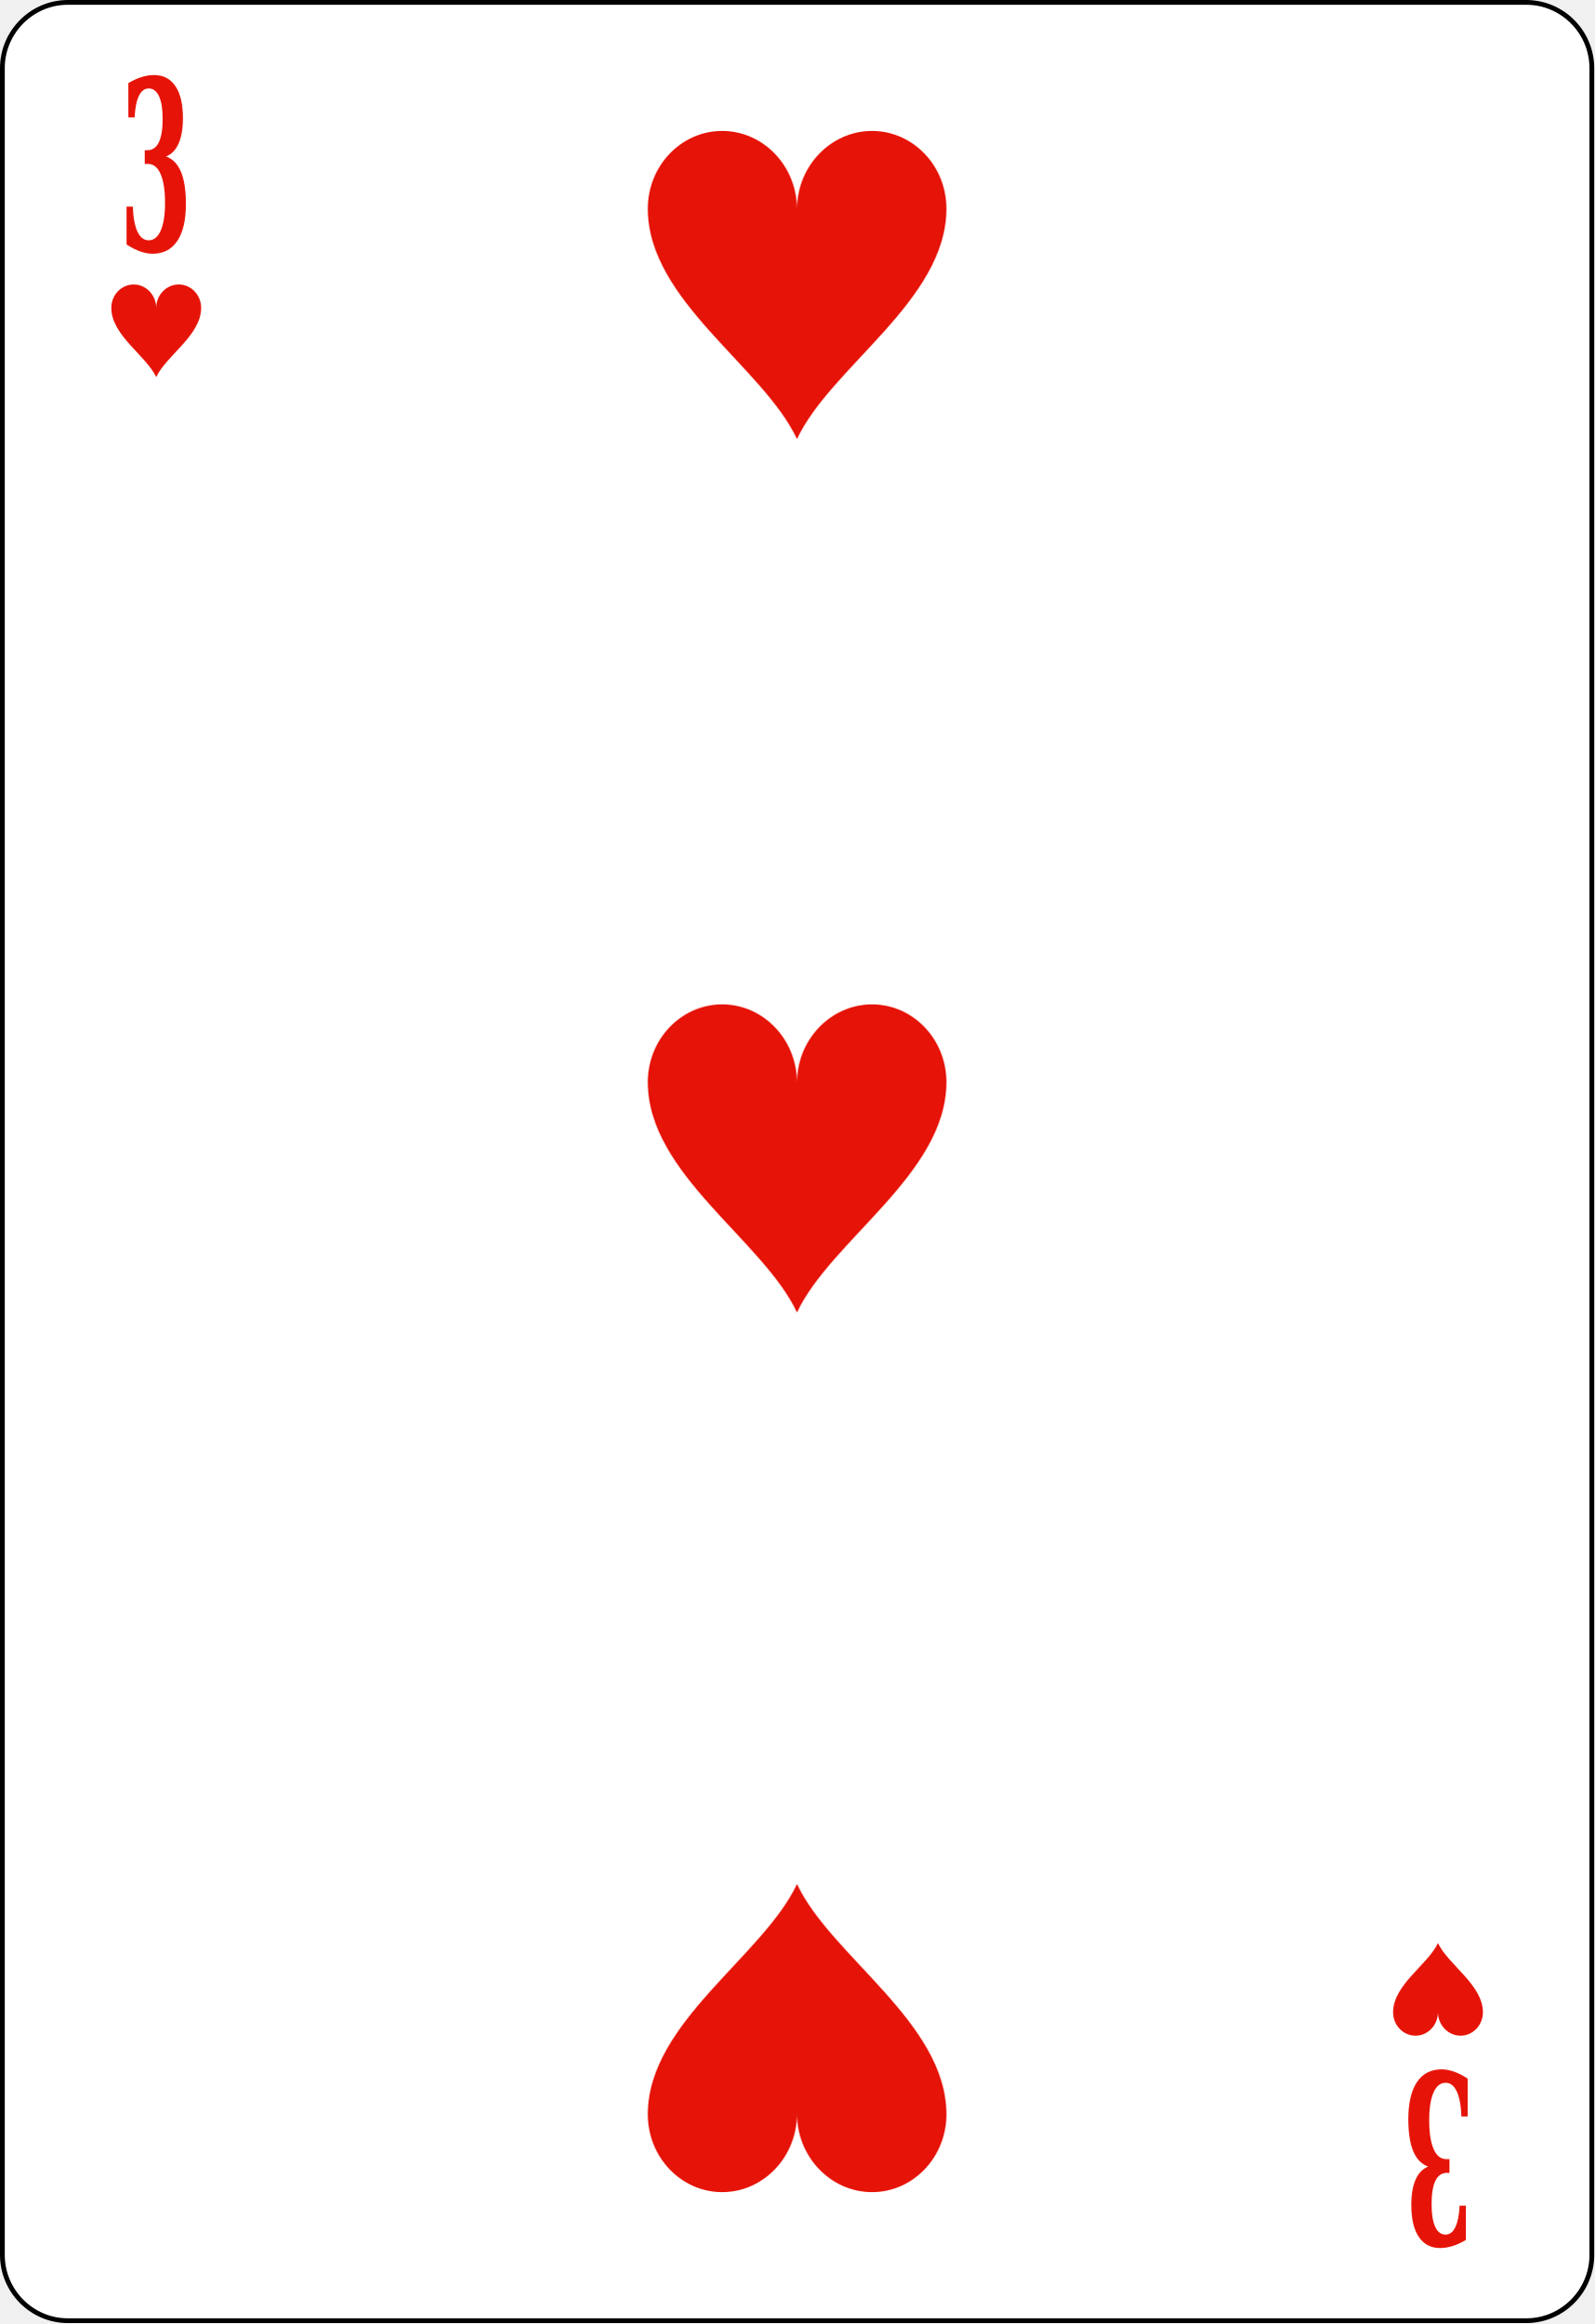
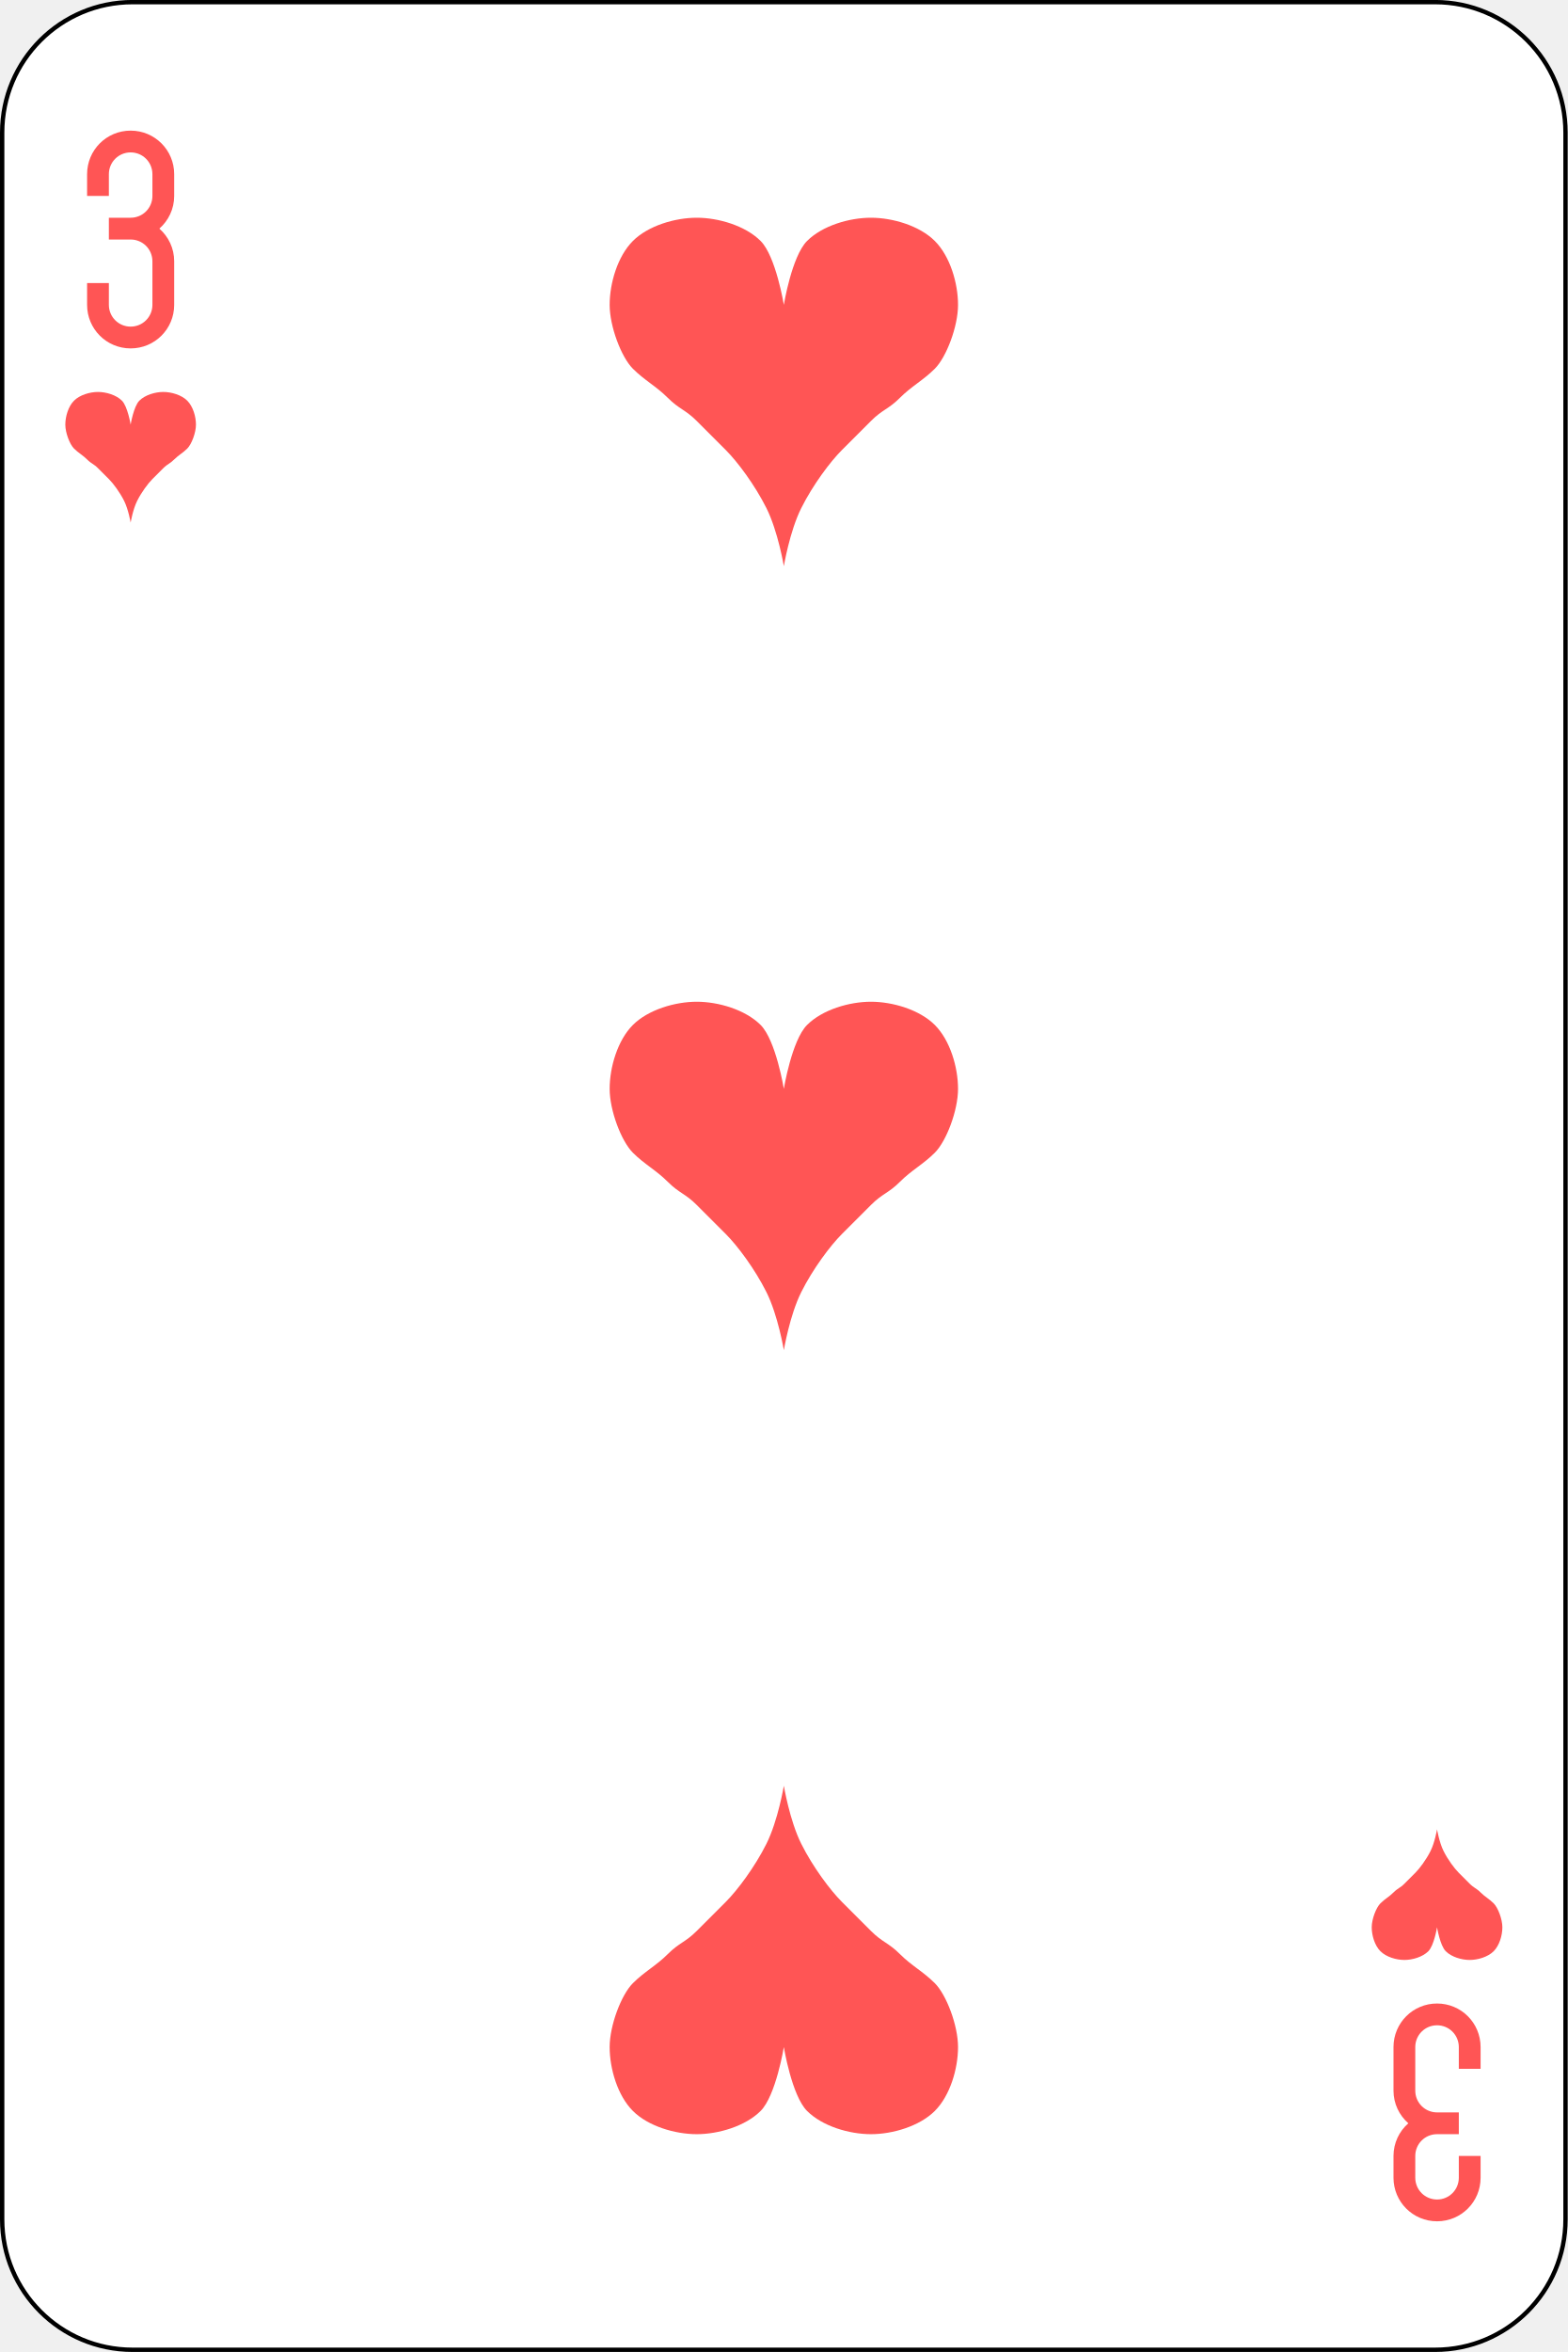
- <svg xmlns="http://www.w3.org/2000/svg" xmlns:xlink="http://www.w3.org/1999/xlink" width="208" height="303" viewBox="0 0 167.086 242.667" xml:space="preserve" id="svg2" version="1.0">
-   <defs id="defs88" />
-   <path id="path5" d="M 166.836,235.893 C 166.836,239.685 163.75,242.784 159.966,242.784 L 7.111,242.784 C 3.336,242.784 0.25,239.685 0.25,235.893 L 0.25,6.775 C 0.25,2.988 3.336,-0.116 7.111,-0.116 L 159.966,-0.116 C 163.75,-0.116 166.836,2.988 166.836,6.775 L 166.836,235.893 L 166.836,235.893 z " style="fill:#ffffff;fill-rule:nonzero;stroke:#000000;stroke-width:0.5;stroke-miterlimit:4" />
-   <g style="fill-rule:nonzero;stroke:#000000;stroke-miterlimit:4;fill:#e61408;fill-opacity:1" id="g2714" transform="translate(1.531131,3.8086e-2)">
-     <path style="stroke:none;fill:#e61408;fill-opacity:1" d="M 11.919,8.302 C 12.396,8.021 12.858,7.81 13.306,7.669 C 13.754,7.528 14.189,7.458 14.609,7.458 C 15.586,7.458 16.335,7.848 16.856,8.626 C 17.377,9.405 17.638,10.521 17.638,11.973 C 17.638,13.062 17.489,13.946 17.19,14.624 C 16.892,15.302 16.453,15.758 15.872,15.992 C 16.569,16.241 17.089,16.776 17.434,17.597 C 17.778,18.417 17.951,19.54 17.951,20.963 C 17.951,22.645 17.652,23.935 17.055,24.832 C 16.458,25.729 15.595,26.177 14.466,26.177 C 14.046,26.177 13.609,26.096 13.153,25.935 C 12.697,25.773 12.223,25.531 11.732,25.208 L 11.732,21.239 L 12.388,21.239 C 12.428,22.388 12.59,23.264 12.874,23.867 C 13.157,24.469 13.549,24.771 14.051,24.771 C 14.593,24.771 15.014,24.43 15.314,23.75 C 15.613,23.069 15.763,22.104 15.763,20.855 C 15.763,19.55 15.609,18.543 15.301,17.834 C 14.994,17.125 14.556,16.771 13.989,16.771 L 13.638,16.771 L 13.638,15.333 L 13.917,15.333 C 14.449,15.333 14.847,15.058 15.114,14.508 C 15.379,13.958 15.513,13.137 15.513,12.044 C 15.513,11.017 15.387,10.229 15.135,9.684 C 14.883,9.138 14.521,8.864 14.05,8.864 C 13.62,8.864 13.278,9.123 13.026,9.64 C 12.774,10.158 12.625,10.909 12.576,11.896 L 11.919,11.896 L 11.919,8.302 L 11.919,8.302 z " id="path2716" />
+ <svg xmlns="http://www.w3.org/2000/svg" version="1.1" width="360" height="540" viewBox="0 0 360 540" id="svg2">
+   <defs id="defs26" />
+   <g transform="translate(0,-512.37)" id="g4">
+     <rect width="359" height="539" rx="29.944" x="0.5" y="512.86" id="rect6" style="fill:#ffffff;stroke:#000000" />
+     <g id="g8" style="fill:#ff5555">
+       <path d="m 180,762.36 c 0,0 1.82,-11.153 5.333,-14.667 3.514,-3.514 9.698,-5.333 14.667,-5.333 4.969,0 11.153,1.82 14.667,5.333 3.514,3.514 5.333,9.698 5.333,14.667 0,4.969 -2.667,12 -5.333,14.667 -2.667,2.667 -5.333,4 -8,6.667 -2.667,2.667 -4,2.667 -6.667,5.333 -2.667,2.667 -4,4 -6.667,6.667 -2.667,2.667 -6.667,8 -9.333,13.333 -2.667,5.333 -4,13.333 -4,13.333 0,0 -1.333,-8 -4,-13.333 -2.667,-5.333 -6.667,-10.667 -9.333,-13.333 -2.667,-2.667 -4,-4 -6.667,-6.667 -2.667,-2.667 -4,-2.667 -6.667,-5.333 -2.667,-2.667 -5.333,-4 -8,-6.667 C 142.666,774.36 140,767.329 140,762.36 c 0,-4.969 1.82,-11.153 5.333,-14.667 3.514,-3.514 9.698,-5.333 14.667,-5.333 4.969,0 11.153,1.82 14.667,5.333 3.514,3.514 5.333,14.667 5.333,14.667" id="path10" />
+       <path d="m 30,609.86 c 0,0 0.682,-4.182 2,-5.5 1.318,-1.318 3.637,-2 5.5,-2 1.863,0 4.182,0.682 5.5,2 1.318,1.318 2,3.637 2,5.5 0,1.863 -1,4.5 -2,5.5 -1,1 -2,1.5 -3,2.5 -1,1 -1.5,1 -2.5,2 -1,1 -1.5,1.5 -2.5,2.5 -1,1 -2.5,3 -3.5,5 -1,2 -1.5,5 -1.5,5 0,0 -0.5,-3 -1.5,-5 -1,-2 -2.5,-4 -3.5,-5 -1,-1 -1.5,-1.5 -2.5,-2.5 -1,-1 -1.5,-1 -2.5,-2 -1,-1 -2,-1.5 -3,-2.5 -1,-1 -2,-3.637 -2,-5.5 0,-1.863 0.682,-4.182 2,-5.5 1.318,-1.318 3.637,-2 5.5,-2 1.863,0 4.182,0.682 5.5,2 1.318,1.318 2,5.5 2,5.5" id="path12" />
+       <path d="m 330,954.86 c 0,0 0.682,4.182 2,5.5 1.318,1.318 3.637,2 5.5,2 1.863,0 4.182,-0.682 5.5,-2 1.318,-1.318 2,-3.637 2,-5.5 0,-1.863 -1,-4.5 -2,-5.5 -1,-1 -2,-1.5 -3,-2.5 -1,-1 -1.5,-1 -2.5,-2 -1,-1 -1.5,-1.5 -2.5,-2.5 -1,-1 -2.5,-3 -3.5,-5 -1,-2 -1.5,-5 -1.5,-5 0,0 -0.5,3 -1.5,5 -1,2 -2.5,4 -3.5,5 -1,1 -1.5,1.5 -2.5,2.5 -1,1 -1.5,1 -2.5,2 -1,1 -2,1.5 -3,2.5 -1,1 -2,3.637 -2,5.5 0,1.863 0.682,4.182 2,5.5 1.318,1.318 3.637,2 5.5,2 1.863,0 4.182,-0.682 5.5,-2 1.318,-1.318 2,-5.5 2,-5.5" id="path14" />
+       <path d="m 30,542.36 c -5.54,0 -10,4.46 -10,10 v 5 h 5 v -5 c 0,-2.77 2.23,-5 5,-5 2.77,0 5,2.23 5,5 v 5 c 0,2.77 -2.23,5 -5,5 h -5 v 5 h 5 c 2.77,0 5,2.23 5,5 v 10 c 0,2.77 -2.23,5 -5,5 -2.77,0 -5,-2.23 -5,-5 v -5 h -5 v 5 c 0,5.54 4.46,10 10,10 5.54,0 10,-4.46 10,-10 v -10 c 0,-3 -1.323,-5.67 -3.406,-7.5 2.083,-1.83 3.406,-4.496 3.406,-7.5 v -5 c 0,-5.54 -4.46,-10 -10,-10" id="path16" />
+       <path d="m 180,582.36 c 0,0 1.82,-11.153 5.333,-14.667 3.514,-3.514 9.698,-5.333 14.667,-5.333 4.969,0 11.153,1.82 14.667,5.333 3.514,3.514 5.333,9.698 5.333,14.667 0,4.969 -2.667,12 -5.333,14.667 -2.667,2.667 -5.333,4 -8,6.667 -2.667,2.667 -4,2.667 -6.667,5.333 -2.667,2.667 -4,4 -6.667,6.667 -2.667,2.667 -6.667,8 -9.333,13.333 -2.667,5.333 -4,13.333 -4,13.333 0,0 -1.333,-8 -4,-13.333 -2.667,-5.333 -6.667,-10.667 -9.333,-13.333 -2.667,-2.667 -4,-4 -6.667,-6.667 -2.667,-2.667 -4,-2.667 -6.667,-5.333 -2.667,-2.667 -5.333,-4 -8,-6.667 C 142.666,594.36 140,587.329 140,582.36 c 0,-4.969 1.82,-11.153 5.333,-14.667 3.514,-3.514 9.698,-5.333 14.667,-5.333 4.969,0 11.153,1.82 14.667,5.333 3.514,3.514 5.333,14.667 5.333,14.667" id="path18" />
+       <path d="m 180,982.36 c 0,0 1.82,11.153 5.333,14.667 3.514,3.514 9.698,5.333 14.667,5.333 4.969,0 11.153,-1.82 14.667,-5.333 3.514,-3.514 5.333,-9.698 5.333,-14.667 0,-4.969 -2.667,-12 -5.333,-14.667 -2.667,-2.667 -5.333,-4 -8,-6.667 -2.667,-2.667 -4,-2.667 -6.667,-5.333 -2.667,-2.667 -4,-4 -6.667,-6.667 -2.667,-2.667 -6.667,-8 -9.333,-13.333 -2.667,-5.333 -4,-13.333 -4,-13.333 0,0 -1.333,8 -4,13.333 -2.667,5.333 -6.667,10.667 -9.333,13.333 -2.667,2.667 -4,4 -6.667,6.667 -2.667,2.667 -4,2.667 -6.667,5.333 -2.667,2.667 -5.333,4 -8,6.667 -2.667,2.667 -5.333,9.698 -5.333,14.667 0,4.969 1.82,11.153 5.333,14.667 3.514,3.514 9.698,5.333 14.667,5.333 4.969,0 11.153,-1.82 14.667,-5.333 C 178.181,993.513 180,982.36 180,982.36" id="path20" />
+       <path d="m 330,1022.36 c 5.54,0 10,-4.46 10,-10 v -5 h -5 v 5 c 0,2.77 -2.23,5 -5,5 -2.77,0 -5,-2.23 -5,-5 v -5 c 0,-2.77 2.23,-5 5,-5 h 5 v -5 h -5 c -2.77,0 -5,-2.23 -5,-5 v -10 c 0,-2.77 2.23,-5 5,-5 2.77,0 5,2.23 5,5 v 5 h 5 v -5 c 0,-5.54 -4.46,-10 -10,-10 -5.54,0 -10,4.46 -10,10 v 10 c 0,3 1.323,5.67 3.406,7.5 -2.083,1.83 -3.406,4.496 -3.406,7.5 v 5 c 0,5.54 4.46,10 10,10" id="path22" />
+     </g>
  </g>
-   <g style="fill-rule:nonzero;stroke:#000000;stroke-miterlimit:4;fill:#e61408;fill-opacity:1" id="g2718" transform="translate(-0.7440149,0.3828162)">
-     <path style="stroke:none;fill:#e61408;fill-opacity:1" d="M 154.38,233.945 C 153.903,234.226 153.44,234.437 152.993,234.578 C 152.544,234.718 152.11,234.789 151.69,234.789 C 150.712,234.789 149.964,234.4 149.442,233.621 C 148.921,232.842 148.661,231.726 148.661,230.274 C 148.661,229.185 148.81,228.3 149.108,227.623 C 149.407,226.945 149.847,226.49 150.427,226.255 C 149.729,226.005 149.21,225.47 148.864,224.65 C 148.521,223.83 148.349,222.708 148.349,221.284 C 148.349,219.602 148.647,218.312 149.243,217.416 C 149.841,216.519 150.704,216.07 151.833,216.07 C 152.253,216.07 152.69,216.152 153.146,216.312 C 153.603,216.474 154.075,216.716 154.567,217.039 L 154.567,221.007 L 153.911,221.007 C 153.87,219.859 153.708,218.983 153.425,218.38 C 153.142,217.778 152.749,217.476 152.247,217.476 C 151.706,217.476 151.284,217.817 150.985,218.498 C 150.687,219.178 150.536,220.143 150.536,221.392 C 150.536,222.697 150.69,223.705 150.997,224.414 C 151.306,225.123 151.743,225.476 152.31,225.476 L 152.661,225.476 L 152.661,226.914 L 152.382,226.914 C 151.851,226.914 151.452,227.189 151.185,227.74 C 150.919,228.289 150.786,229.111 150.786,230.203 C 150.786,231.23 150.911,232.017 151.163,232.564 C 151.415,233.109 151.778,233.382 152.249,233.382 C 152.679,233.382 153.021,233.125 153.272,232.607 C 153.524,232.089 153.675,231.337 153.724,230.351 L 154.38,230.351 L 154.38,233.945 L 154.38,233.945 z " id="path2720" />
-   </g>
-   <path style="fill:#e61408;fill-rule:nonzero;stroke:none;stroke-miterlimit:4" d="M 75.673,13.352 C 71.366,13.361 67.863,17.043 67.891,21.561 C 67.952,31.14 79.984,38.068 83.531,45.635 C 87.078,38.068 99.135,31.14 99.195,21.561 C 99.224,17.043 95.721,13.361 91.413,13.352 C 87.105,13.343 83.543,17.009 83.531,21.536 C 83.518,17.009 79.981,13.343 75.673,13.352 z " id="path2170" />
-   <path id="path2225" d="M 14.006,29.437 C 12.711,29.44 11.658,30.547 11.666,31.906 C 11.684,34.786 15.302,36.869 16.369,39.144 C 17.435,36.869 21.061,34.786 21.079,31.906 C 21.087,30.547 20.034,29.44 18.739,29.437 C 17.444,29.435 16.372,30.537 16.369,31.898 C 16.365,30.537 15.301,29.435 14.006,29.437 z " style="fill:#e61408;fill-rule:nonzero;stroke:none;stroke-miterlimit:4" />
-   <use x="0" y="0" xlink:href="#path2225" id="use2231" transform="matrix(1,0,0,-1,134.3416,242.3621)" width="167.086" height="242.667" />
-   <use x="0" y="0" xlink:href="#path2170" id="use2194" transform="translate(-1.9878345e-6,91.51389)" width="167.086" height="242.667" />
-   <use x="0" y="0" xlink:href="#path2170" id="use2198" transform="matrix(1,0,0,-1,-1.2165602e-8,242.6675)" width="167.086" height="242.667" />
</svg>
